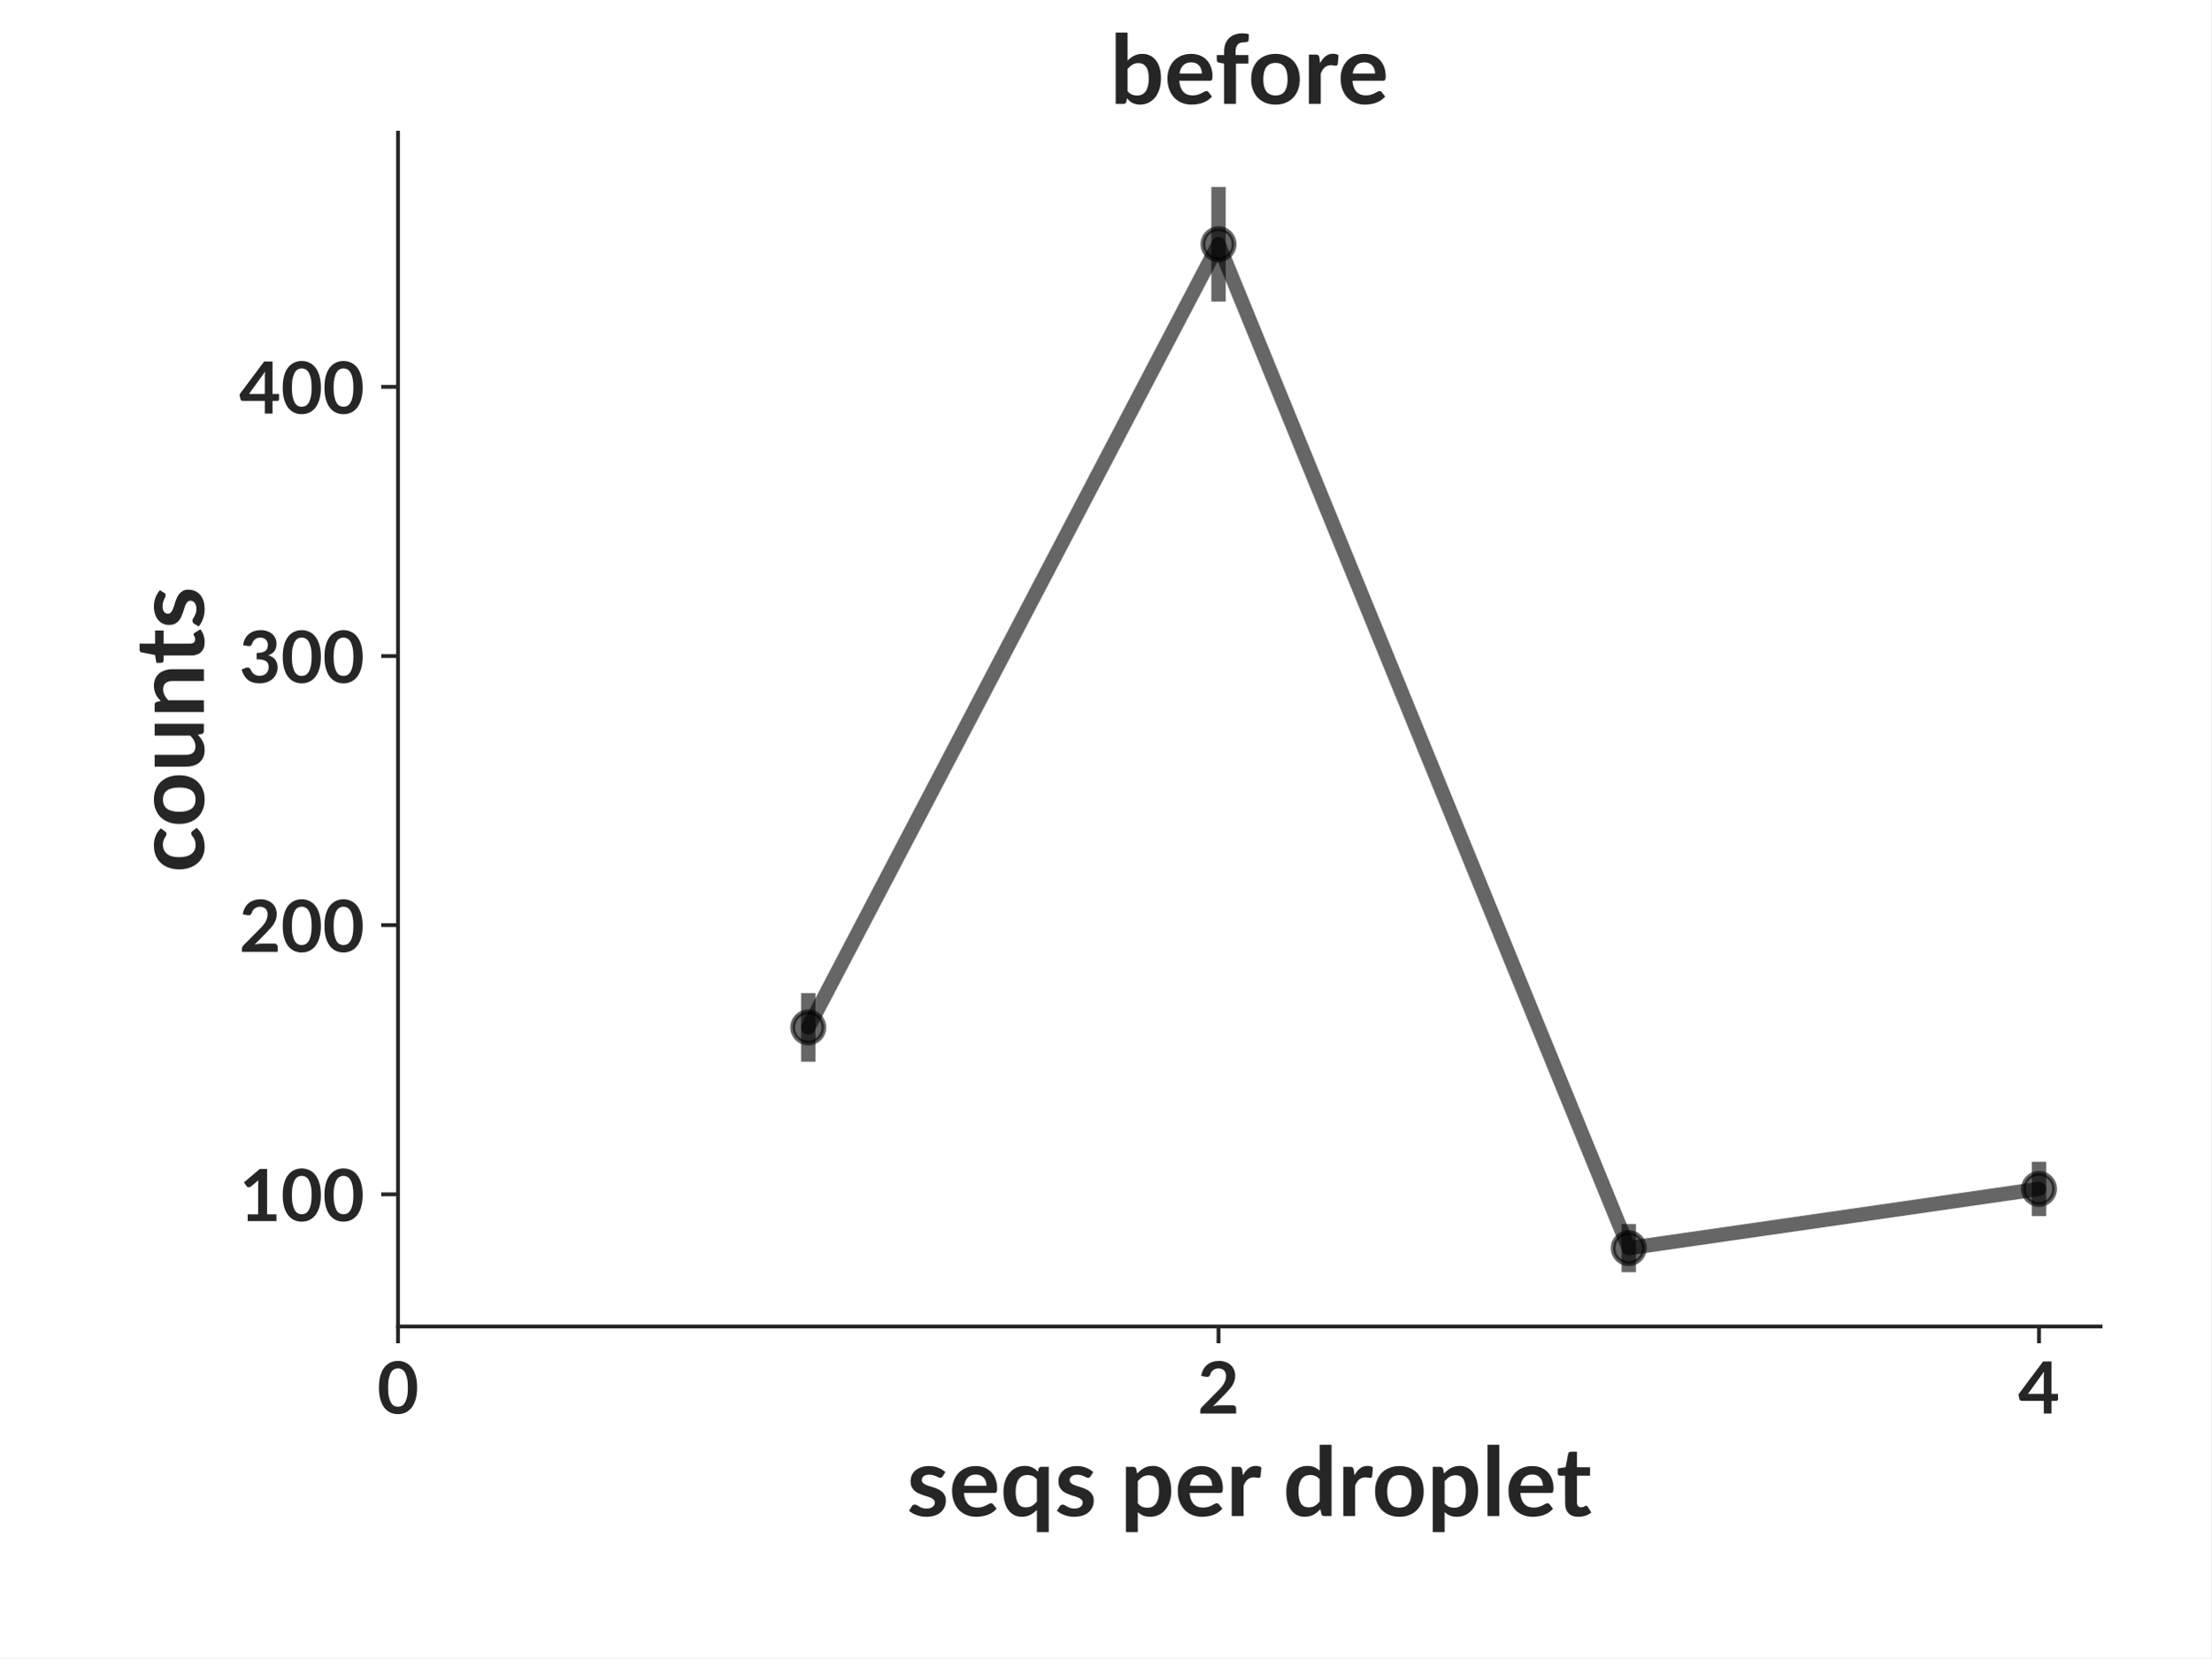
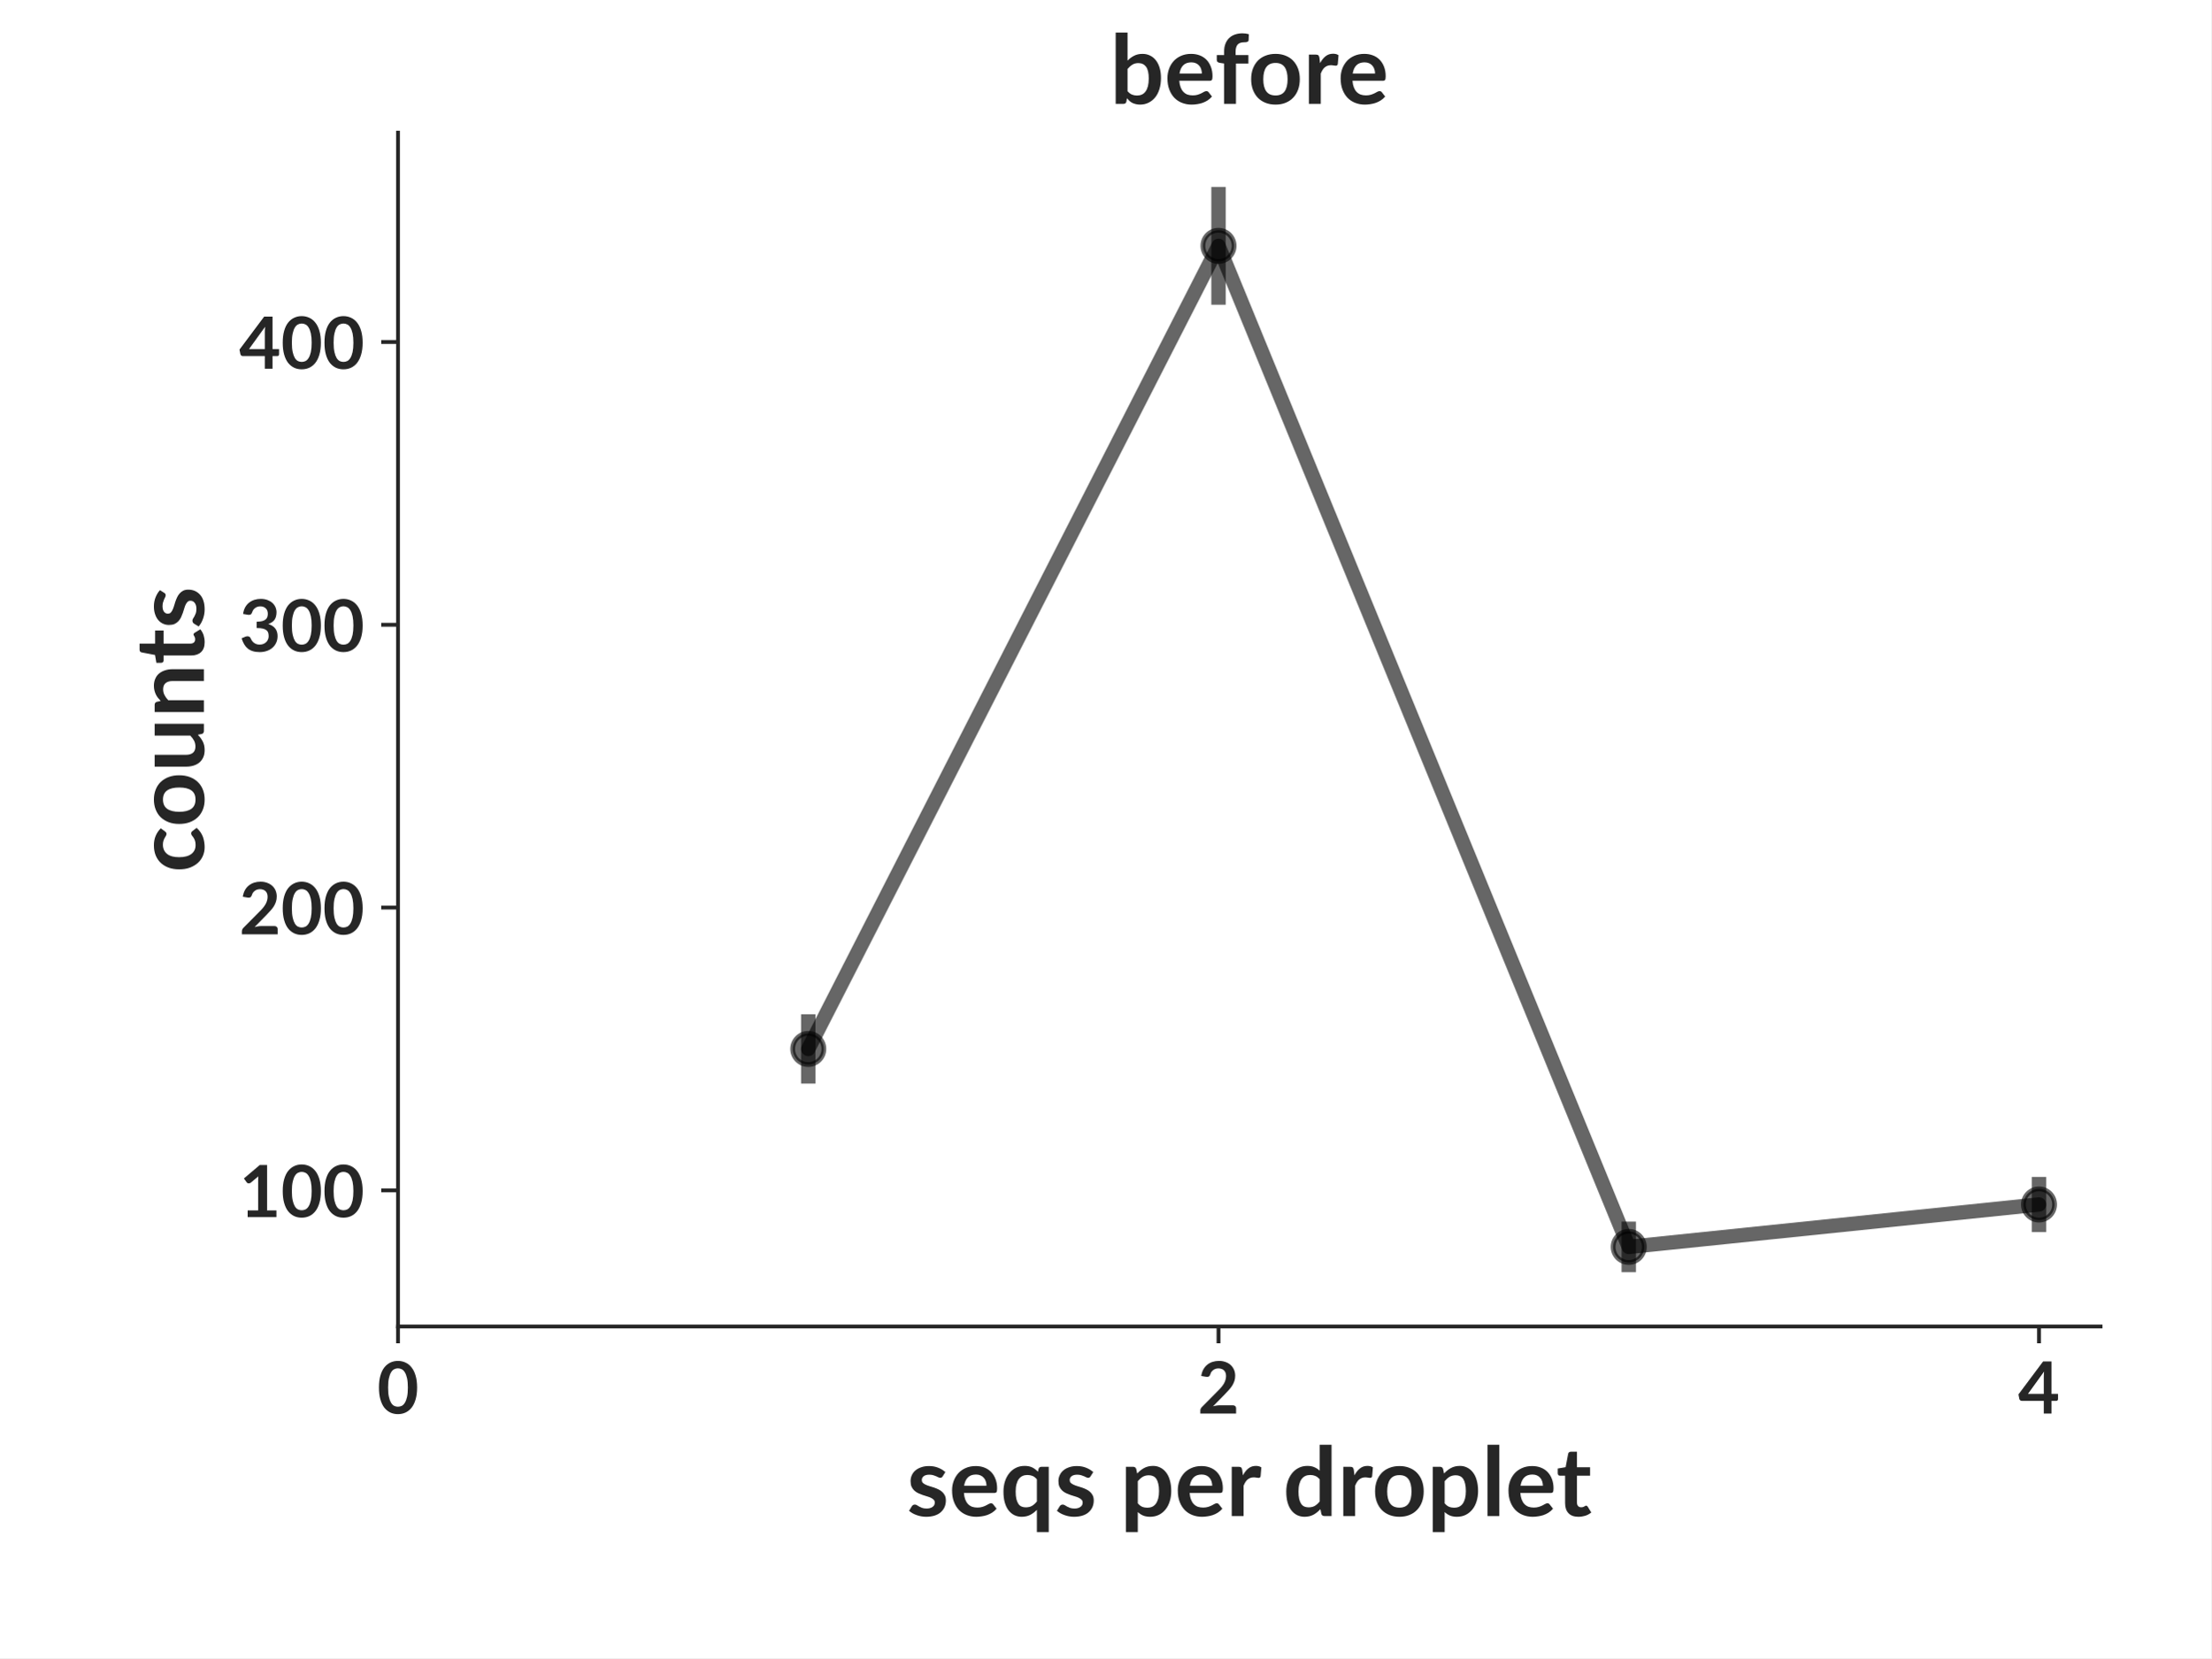
<svg xmlns="http://www.w3.org/2000/svg" xmlns:xlink="http://www.w3.org/1999/xlink" width="460.8pt" height="345.6pt" viewBox="0 0 460.8 345.6" version="1.1">
  <defs>
    <style type="text/css">*{stroke-linejoin: round; stroke-linecap: butt}</style>
  </defs>
  <g id="figure_1">
    <g id="patch_1">
      <path d="M 0 345.6  L 460.8 345.6  L 460.8 0  L 0 0  z " style="fill: #ffffff" />
    </g>
    <g id="axes_1">
      <g id="patch_2">
        <path d="M 82.944 276.48  L 437.76 276.48  L 437.76 27.648  L 82.944 27.648  z " style="fill: #ffffff" />
      </g>
      <g id="matplotlib.axis_1">
        <g id="xtick_1">
          <g id="line2d_1">
            <defs>
-               <path id="mf7f811739c" d="M 0 0  L 0 3.5  " style="stroke: #262626; stroke-width: 0.8" />
+               <path id="m0fc822736f" d="M 0 0  L 0 3.5  " style="stroke: #262626; stroke-width: 0.8" />
            </defs>
            <g>
-               <use xlink:href="#mf7f811739c" x="82.944" y="276.48" style="fill: #262626; stroke: #262626; stroke-width: 0.8" />
+               <use xlink:href="#m0fc822736f" x="82.944" y="276.48" style="fill: #262626; stroke: #262626; stroke-width: 0.8" />
            </g>
          </g>
          <g id="text_1">
            <text style="fill: #262626; font: 700 15px 'Lato'; text-anchor: middle" x="82.944" y="294.625" transform="rotate(-0 82.944 294.6245)">0</text>
          </g>
        </g>
        <g id="xtick_2">
          <g id="line2d_2">
            <g>
-               <use xlink:href="#mf7f811739c" x="253.94" y="276.48" style="fill: #262626; stroke: #262626; stroke-width: 0.8" />
+               <use xlink:href="#m0fc822736f" x="253.94" y="276.48" style="fill: #262626; stroke: #262626; stroke-width: 0.8" />
            </g>
          </g>
          <g id="text_2">
            <text style="fill: #262626; font: 700 15px 'Lato'; text-anchor: middle" x="253.94" y="294.625" transform="rotate(-0 253.9397 294.6245)">2</text>
          </g>
        </g>
        <g id="xtick_3">
          <g id="line2d_3">
            <g>
-               <use xlink:href="#mf7f811739c" x="424.935" y="276.48" style="fill: #262626; stroke: #262626; stroke-width: 0.8" />
+               <use xlink:href="#m0fc822736f" x="424.935" y="276.48" style="fill: #262626; stroke: #262626; stroke-width: 0.8" />
            </g>
          </g>
          <g id="text_3">
            <text style="fill: #262626; font: 700 15px 'Lato'; text-anchor: middle" x="424.935" y="294.625" transform="rotate(-0 424.9353 294.6245)">4</text>
          </g>
        </g>
        <g id="text_4">
          <text style="fill: #262626; font: 700 20px 'Lato'; text-anchor: middle" x="260.352" y="315.996" transform="rotate(-0 260.352 315.9964)">seqs per droplet</text>
        </g>
      </g>
      <g id="matplotlib.axis_2">
        <g id="ytick_1">
          <g id="line2d_4">
            <defs>
-               <path id="m14281c699e" d="M 0 0  L -3.5 0  " style="stroke: #262626; stroke-width: 0.8" />
+               <path id="m098b3e6713" d="M 0 0  L -3.5 0  " style="stroke: #262626; stroke-width: 0.8" />
            </defs>
            <g>
-               <use xlink:href="#m14281c699e" x="82.944" y="248.932" style="fill: #262626; stroke: #262626; stroke-width: 0.8" />
+               <use xlink:href="#m098b3e6713" x="82.944" y="248.109" style="fill: #262626; stroke: #262626; stroke-width: 0.8" />
            </g>
          </g>
          <g id="text_5">
-             <text style="fill: #262626; font: 700 15px 'Lato'; text-anchor: end" x="75.944" y="254.504" transform="rotate(-0 75.944 254.504)">100</text>
+             <text style="fill: #262626; font: 700 15px 'Lato'; text-anchor: end" x="75.944" y="253.681" transform="rotate(-0 75.944 253.681)">100</text>
          </g>
        </g>
        <g id="ytick_2">
          <g id="line2d_5">
            <g>
-               <use xlink:href="#m14281c699e" x="82.944" y="192.832" style="fill: #262626; stroke: #262626; stroke-width: 0.8" />
+               <use xlink:href="#m098b3e6713" x="82.944" y="189.165" style="fill: #262626; stroke: #262626; stroke-width: 0.8" />
            </g>
          </g>
          <g id="text_6">
-             <text style="fill: #262626; font: 700 15px 'Lato'; text-anchor: end" x="75.944" y="198.404" transform="rotate(-0 75.944 198.404)">200</text>
+             <text style="fill: #262626; font: 700 15px 'Lato'; text-anchor: end" x="75.944" y="194.738" transform="rotate(-0 75.944 194.7377)">200</text>
          </g>
        </g>
        <g id="ytick_3">
          <g id="line2d_6">
            <g>
-               <use xlink:href="#m14281c699e" x="82.944" y="136.732" style="fill: #262626; stroke: #262626; stroke-width: 0.8" />
+               <use xlink:href="#m098b3e6713" x="82.944" y="130.222" style="fill: #262626; stroke: #262626; stroke-width: 0.8" />
            </g>
          </g>
          <g id="text_7">
-             <text style="fill: #262626; font: 700 15px 'Lato'; text-anchor: end" x="75.944" y="142.304" transform="rotate(-0 75.944 142.304)">300</text>
+             <text style="fill: #262626; font: 700 15px 'Lato'; text-anchor: end" x="75.944" y="135.794" transform="rotate(-0 75.944 135.7943)">300</text>
          </g>
        </g>
        <g id="ytick_4">
          <g id="line2d_7">
            <g>
-               <use xlink:href="#m14281c699e" x="82.944" y="80.632" style="fill: #262626; stroke: #262626; stroke-width: 0.8" />
+               <use xlink:href="#m098b3e6713" x="82.944" y="71.279" style="fill: #262626; stroke: #262626; stroke-width: 0.8" />
            </g>
          </g>
          <g id="text_8">
-             <text style="fill: #262626; font: 700 15px 'Lato'; text-anchor: end" x="75.944" y="86.204" transform="rotate(-0 75.944 86.20401)">400</text>
+             <text style="fill: #262626; font: 700 15px 'Lato'; text-anchor: end" x="75.944" y="76.851" transform="rotate(-0 75.944 76.85101)">400</text>
          </g>
        </g>
        <g id="text_9">
          <text style="fill: #262626; font: 700 20px 'Lato'; text-anchor: middle" x="42.494" y="152.064" transform="rotate(-90 42.494 152.064)">counts</text>
        </g>
      </g>
      <g id="LineCollection_1">
-         <path d="M 168.442 221.29  L 168.442 207.009  " clip-path="url(#p86420f3fe9)" style="fill: none; stroke: #000000; stroke-opacity: 0.6; stroke-width: 3" />
-         <path d="M 253.94 62.839  L 253.94 38.959  " clip-path="url(#p86420f3fe9)" style="fill: none; stroke: #000000; stroke-opacity: 0.6; stroke-width: 3" />
-         <path d="M 339.437 265.169  L 339.437 255.134  " clip-path="url(#p86420f3fe9)" style="fill: none; stroke: #000000; stroke-opacity: 0.6; stroke-width: 3" />
-         <path d="M 424.935 253.476  L 424.935 242.144  " clip-path="url(#p86420f3fe9)" style="fill: none; stroke: #000000; stroke-opacity: 0.6; stroke-width: 3" />
+         <path d="M 168.442 225.856  L 168.442 211.418  " clip-path="url(#pb417a7f8d2)" style="fill: none; stroke: #000000; stroke-opacity: 0.6; stroke-width: 3" />
+         <path d="M 253.94 63.517  L 253.94 38.959  " clip-path="url(#pb417a7f8d2)" style="fill: none; stroke: #000000; stroke-opacity: 0.6; stroke-width: 3" />
+         <path d="M 339.437 265.169  L 339.437 254.625  " clip-path="url(#pb417a7f8d2)" style="fill: none; stroke: #000000; stroke-opacity: 0.6; stroke-width: 3" />
+         <path d="M 424.935 256.801  L 424.935 245.311  " clip-path="url(#pb417a7f8d2)" style="fill: none; stroke: #000000; stroke-opacity: 0.6; stroke-width: 3" />
      </g>
      <g id="line2d_8">
-         <path d="M 168.442 214.15  L 253.94 50.899  L 339.437 260.152  L 424.935 247.81  " clip-path="url(#p86420f3fe9)" style="fill: none; stroke: #000000; stroke-opacity: 0.6; stroke-width: 3; stroke-linecap: round" />
+         <path d="M 168.442 218.637  L 253.94 51.238  L 339.437 259.897  L 424.935 251.056  " clip-path="url(#pb417a7f8d2)" style="fill: none; stroke: #000000; stroke-opacity: 0.6; stroke-width: 3; stroke-linecap: round" />
        <defs>
-           <path id="mdbb6a8cab9" d="M 0 3.25  C 0.862 3.25 1.689 2.908 2.298 2.298  C 2.908 1.689 3.25 0.862 3.25 0  C 3.25 -0.862 2.908 -1.689 2.298 -2.298  C 1.689 -2.908 0.862 -3.25 0 -3.25  C -0.862 -3.25 -1.689 -2.908 -2.298 -2.298  C -2.908 -1.689 -3.25 -0.862 -3.25 0  C -3.25 0.862 -2.908 1.689 -2.298 2.298  C -1.689 2.908 -0.862 3.25 0 3.25  z " style="stroke: #000000; stroke-opacity: 0.6" />
+           <path id="mafdaf11867" d="M 0 3.25  C 0.862 3.25 1.689 2.908 2.298 2.298  C 2.908 1.689 3.25 0.862 3.25 0  C 3.25 -0.862 2.908 -1.689 2.298 -2.298  C 1.689 -2.908 0.862 -3.25 0 -3.25  C -0.862 -3.25 -1.689 -2.908 -2.298 -2.298  C -2.908 -1.689 -3.25 -0.862 -3.25 0  C -3.25 0.862 -2.908 1.689 -2.298 2.298  C -1.689 2.908 -0.862 3.25 0 3.25  z " style="stroke: #000000; stroke-opacity: 0.6" />
        </defs>
-         <g clip-path="url(#p86420f3fe9)">
-           <use xlink:href="#mdbb6a8cab9" x="168.442" y="214.15" style="fill-opacity: 0.6; stroke: #000000; stroke-opacity: 0.6" />
-           <use xlink:href="#mdbb6a8cab9" x="253.94" y="50.899" style="fill-opacity: 0.6; stroke: #000000; stroke-opacity: 0.6" />
-           <use xlink:href="#mdbb6a8cab9" x="339.437" y="260.152" style="fill-opacity: 0.6; stroke: #000000; stroke-opacity: 0.6" />
-           <use xlink:href="#mdbb6a8cab9" x="424.935" y="247.81" style="fill-opacity: 0.6; stroke: #000000; stroke-opacity: 0.6" />
+         <g clip-path="url(#pb417a7f8d2)">
+           <use xlink:href="#mafdaf11867" x="168.442" y="218.637" style="fill-opacity: 0.6; stroke: #000000; stroke-opacity: 0.6" />
+           <use xlink:href="#mafdaf11867" x="253.94" y="51.238" style="fill-opacity: 0.6; stroke: #000000; stroke-opacity: 0.6" />
+           <use xlink:href="#mafdaf11867" x="339.437" y="259.897" style="fill-opacity: 0.6; stroke: #000000; stroke-opacity: 0.6" />
+           <use xlink:href="#mafdaf11867" x="424.935" y="251.056" style="fill-opacity: 0.6; stroke: #000000; stroke-opacity: 0.6" />
        </g>
      </g>
      <g id="patch_3">
        <path d="M 82.944 276.48  L 82.944 27.648  " style="fill: none; stroke: #262626; stroke-width: 0.8; stroke-linejoin: miter; stroke-linecap: square" />
      </g>
      <g id="patch_4">
        <path d="M 82.944 276.48  L 437.76 276.48  " style="fill: none; stroke: #262626; stroke-width: 0.8; stroke-linejoin: miter; stroke-linecap: square" />
      </g>
      <g id="text_10">
        <text style="fill: #262626; font: 700 20px 'Lato'; text-anchor: middle" x="260.352" y="21.648" transform="rotate(-0 260.352 21.648)">before</text>
      </g>
    </g>
  </g>
  <defs>
-     <clipPath id="p86420f3fe9">
+     <clipPath id="pb417a7f8d2">
      <rect x="82.944" y="27.648" width="354.816" height="248.832" />
    </clipPath>
  </defs>
</svg>
